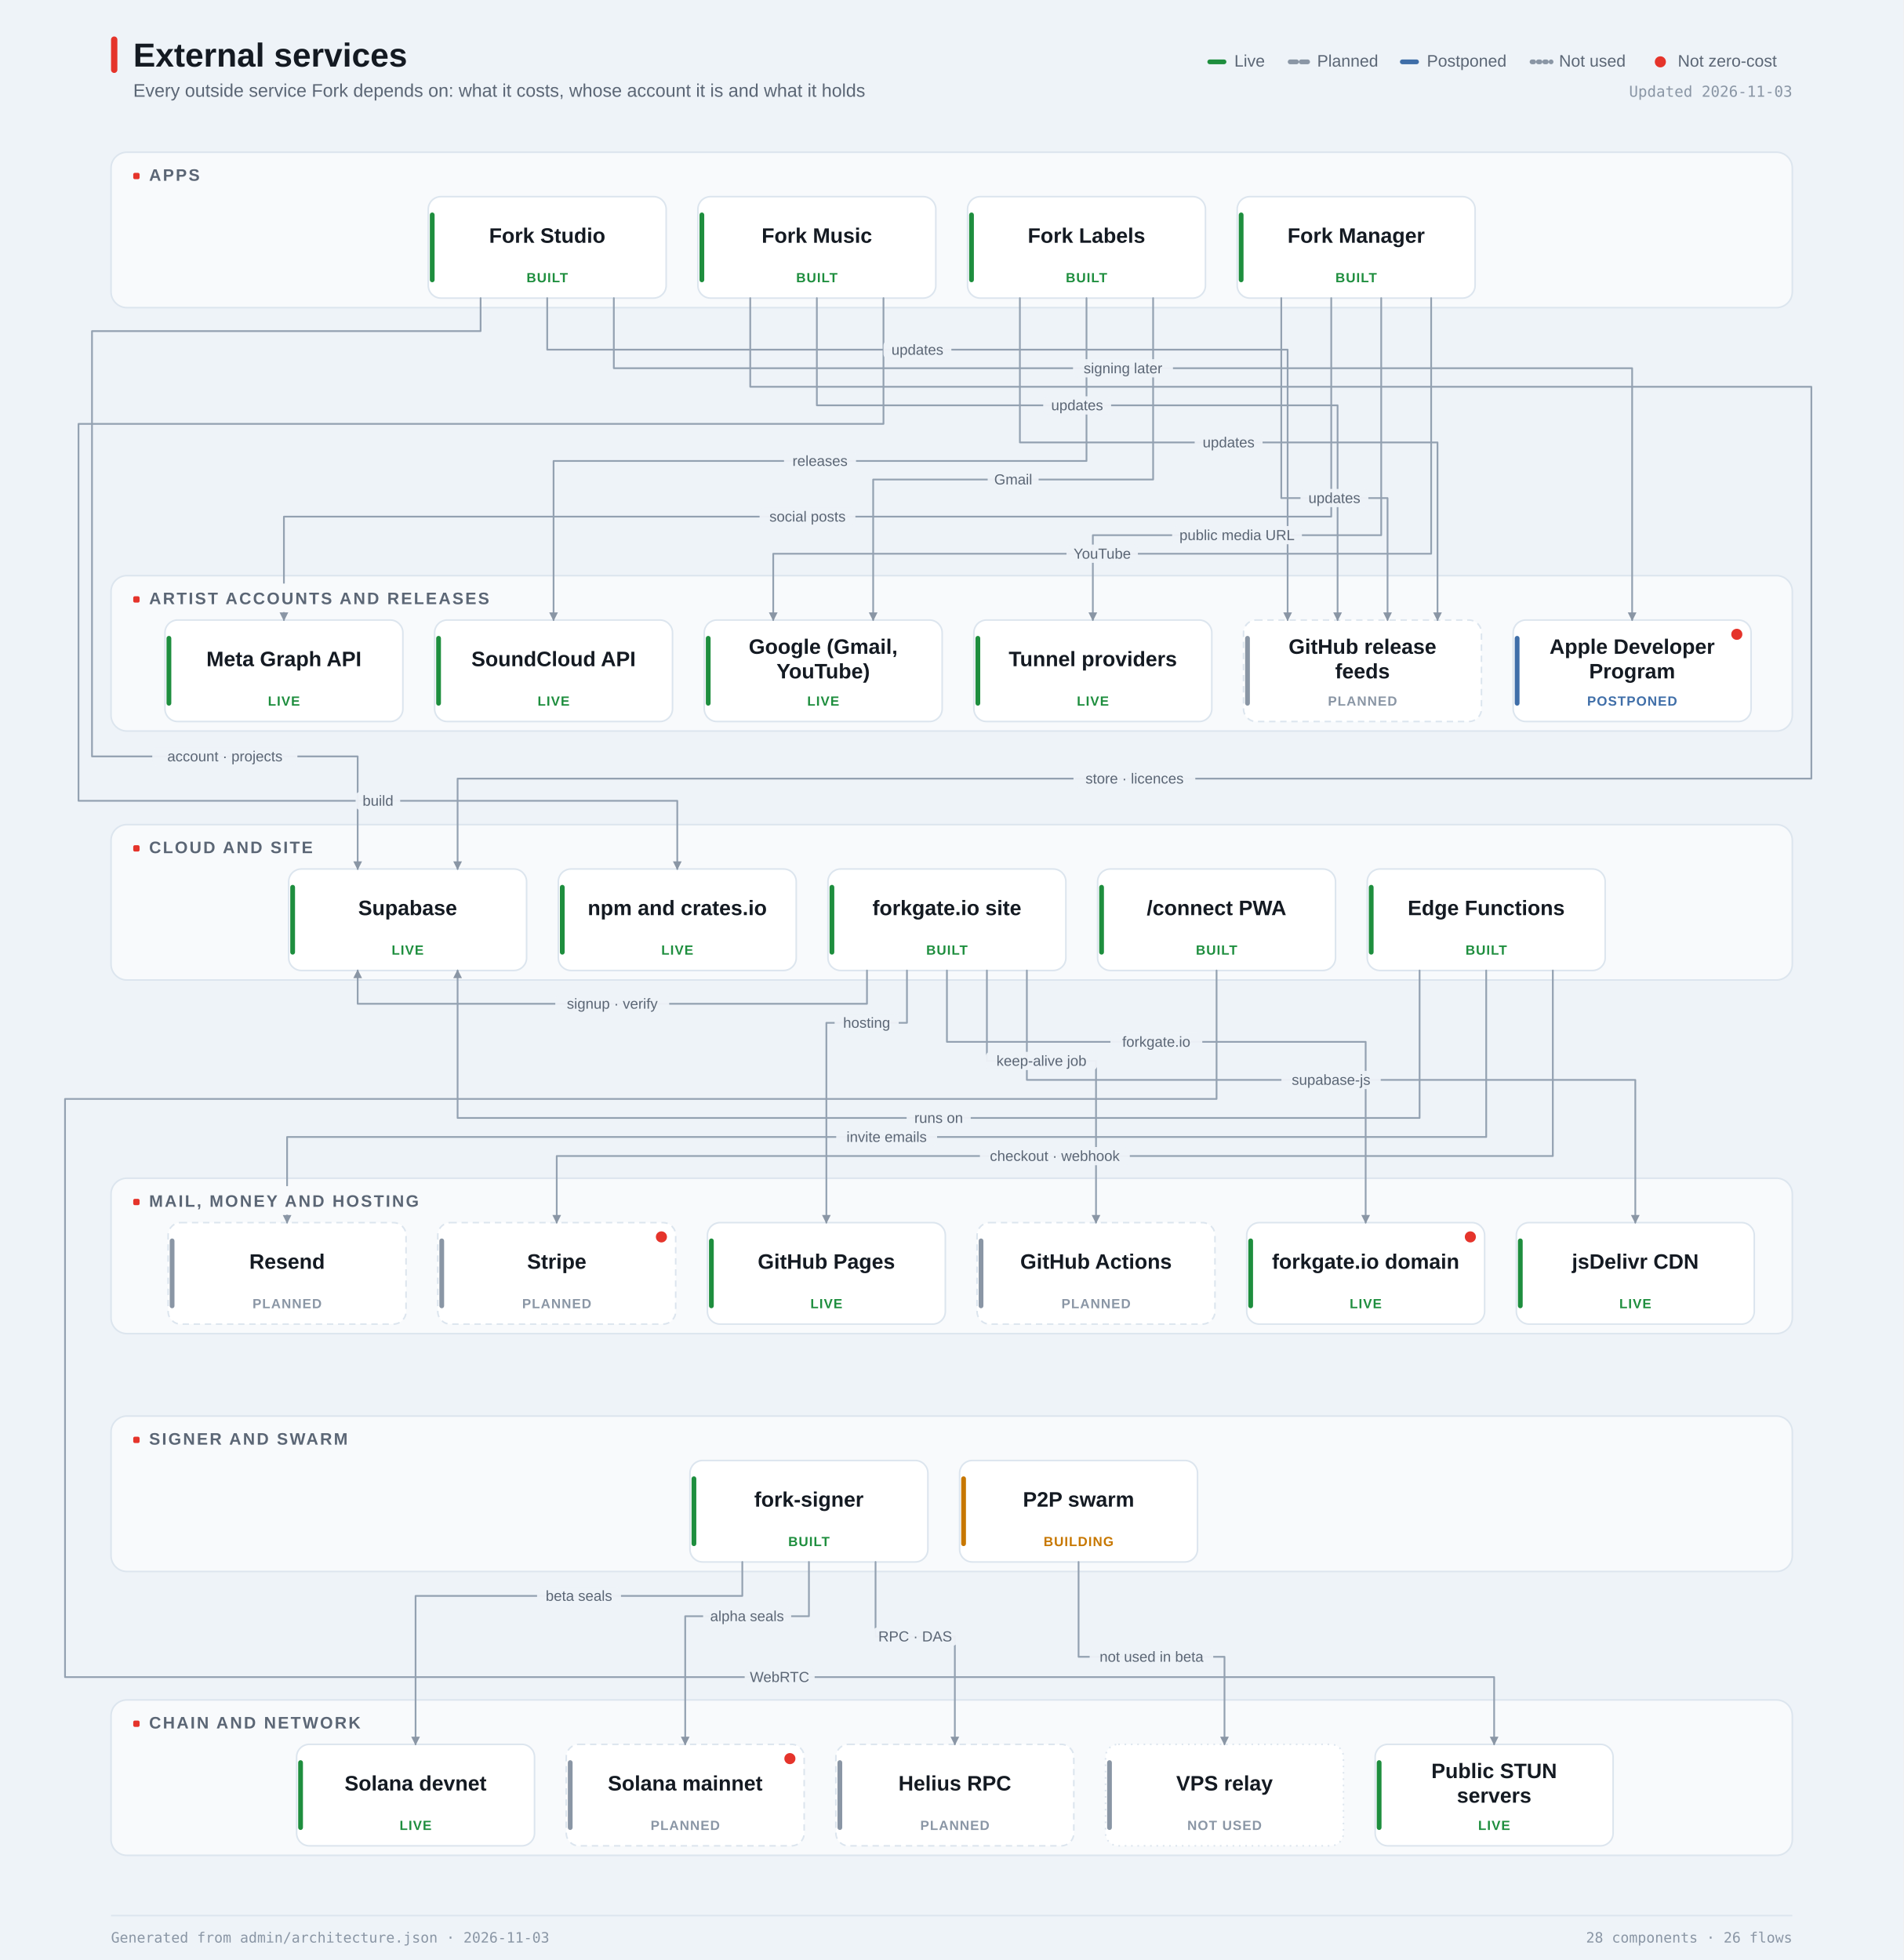
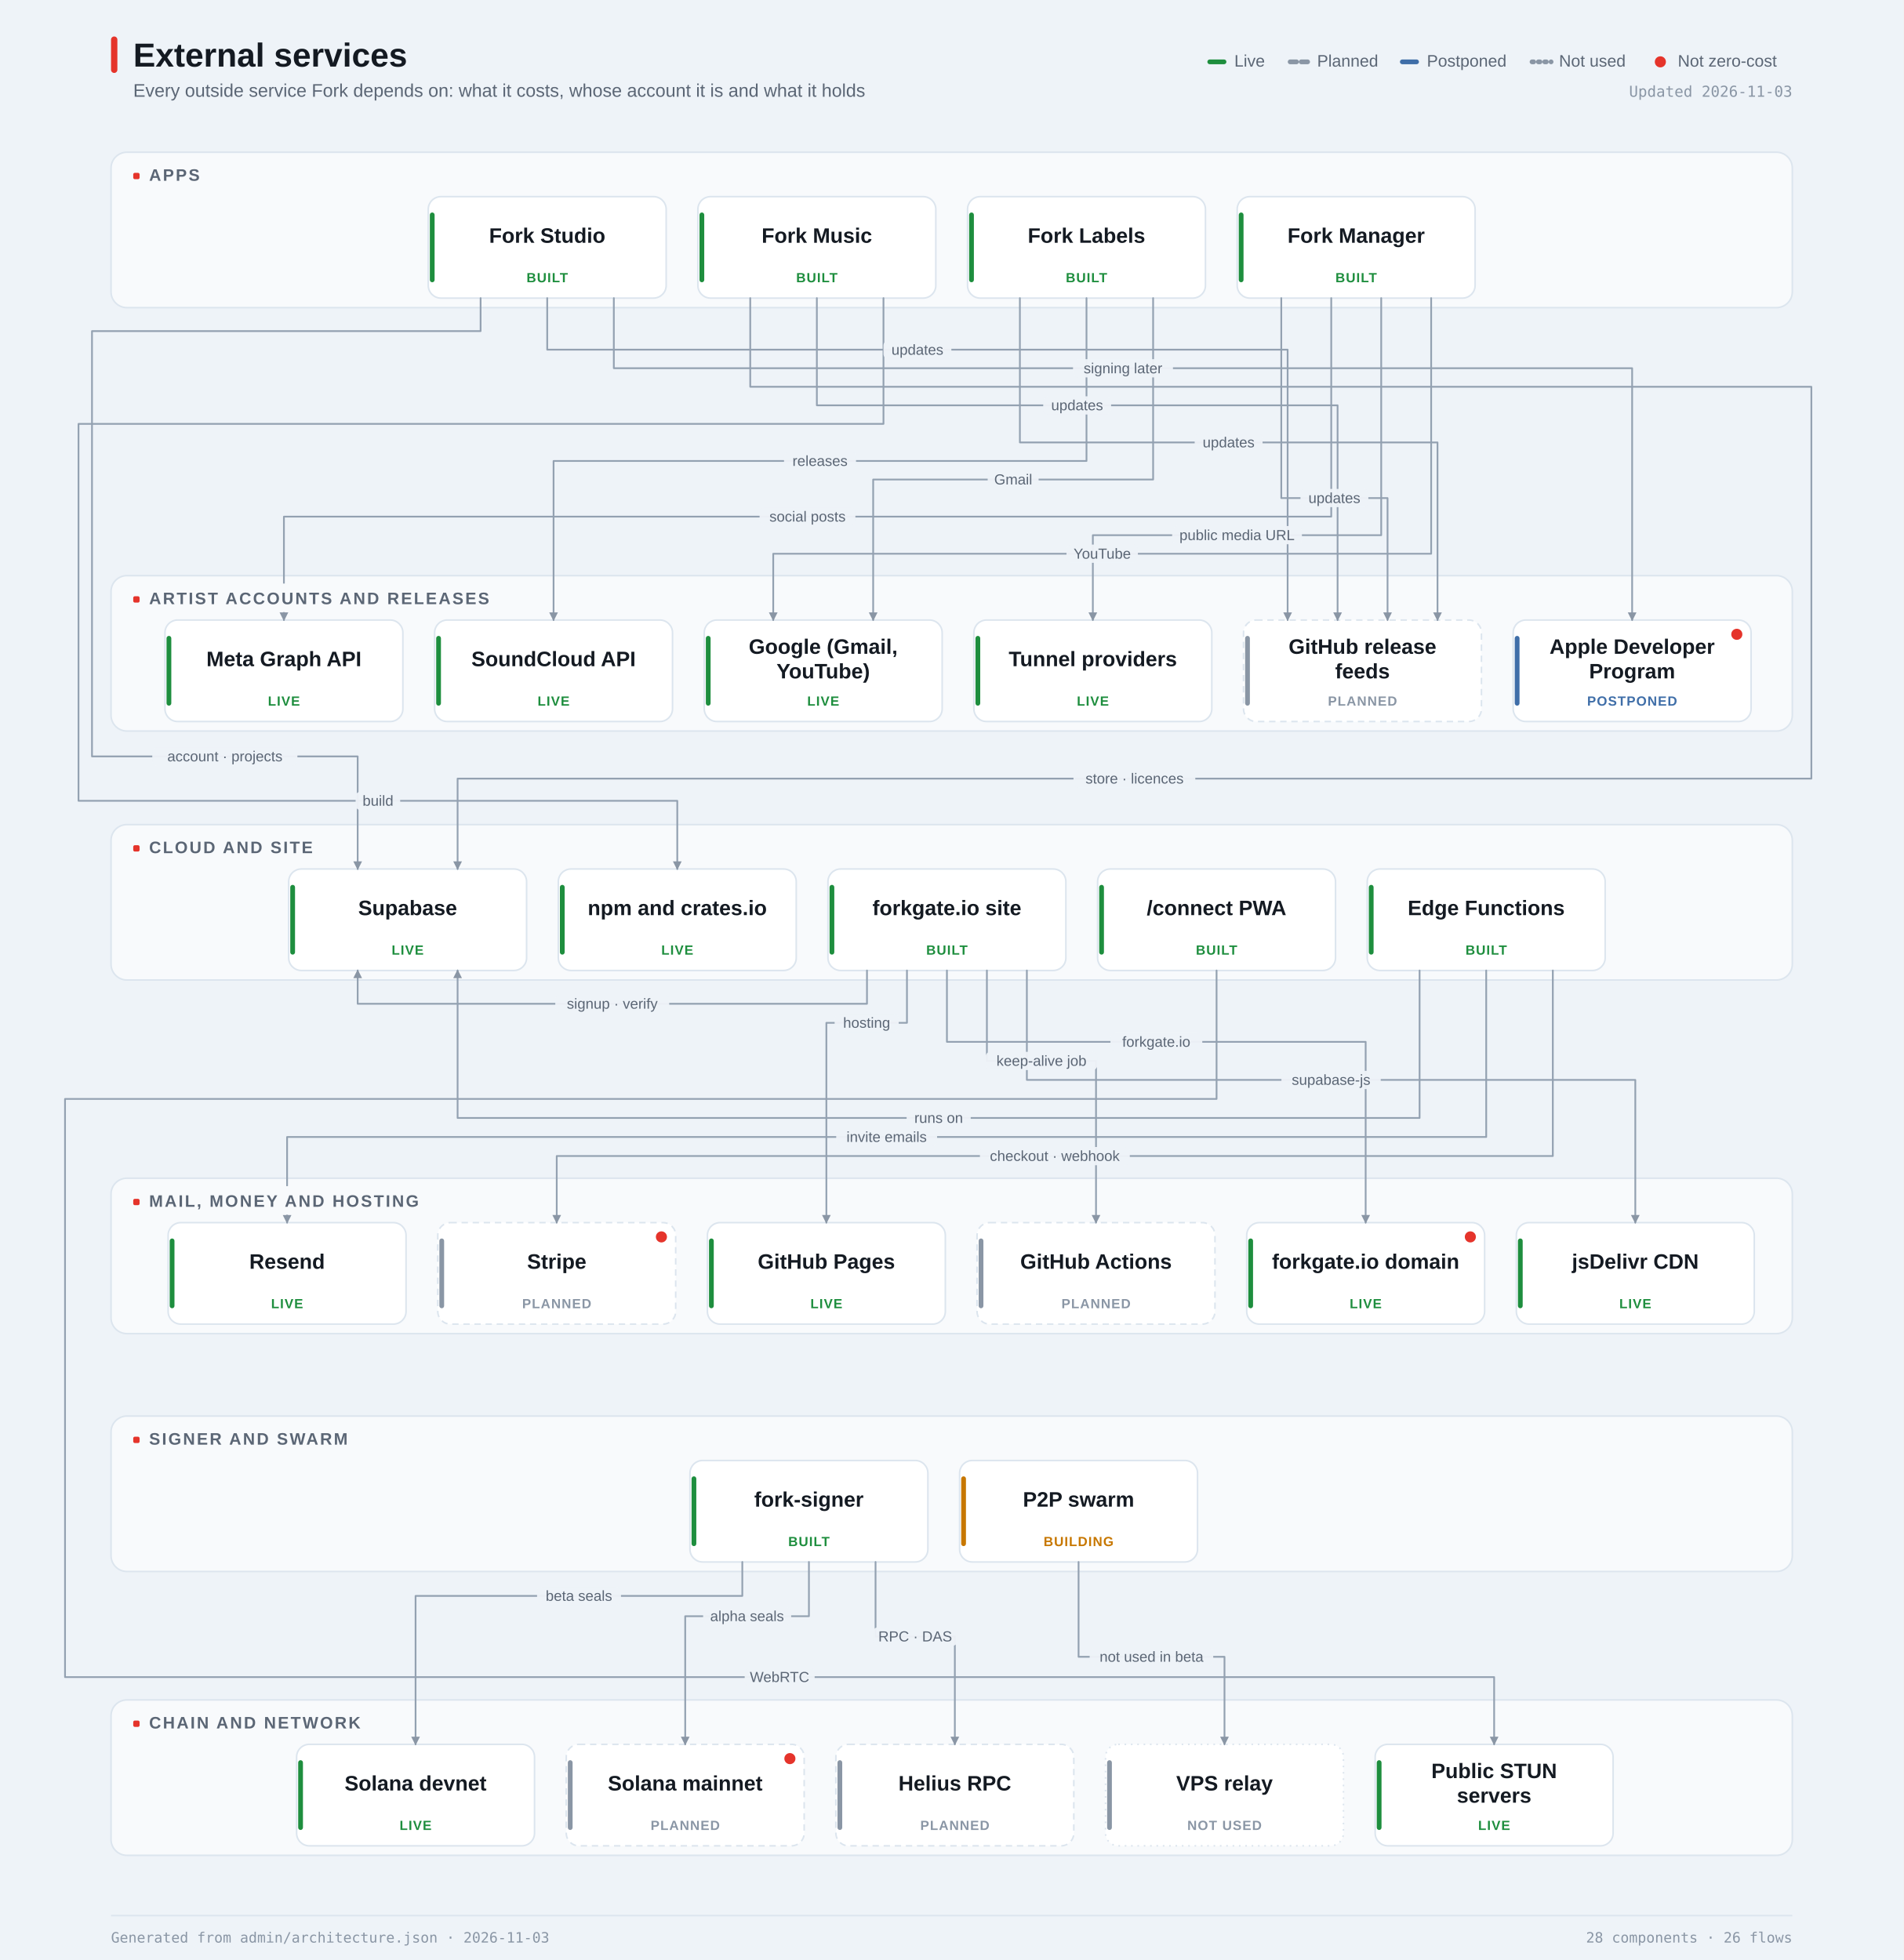
<svg xmlns="http://www.w3.org/2000/svg" width="1200" height="1236" viewBox="0 0 1200 1236" role="img" aria-labelledby="ar-title ar-desc">
  <defs>
    <marker id="ar-arrow" viewBox="0 0 8 8" refX="7" refY="4" markerWidth="5" markerHeight="5" orient="auto-start-reverse">
      <path d="M0 0 L8 4 L0 8 Z" fill="#8A96A5" />
    </marker>
  </defs>
  <rect width="1200" height="1236" fill="#EEF3F8" />
  <rect x="70" y="23" width="4" height="23" rx="2" fill="#E5342B" />
  <text x="84" y="42" font-family="-apple-system,BlinkMacSystemFont,&quot;SF Pro Text&quot;,&quot;Helvetica Neue&quot;,Arial,sans-serif" font-size="21" font-weight="700" fill="#141A22">External services</text>
  <text x="84" y="61" font-family="-apple-system,BlinkMacSystemFont,&quot;SF Pro Text&quot;,&quot;Helvetica Neue&quot;,Arial,sans-serif" font-size="11.5" font-weight="400" fill="#5B6675">Every outside service Fork depends on: what it costs, whose account it is and what it holds</text>
  <rect x="761.2" y="37.5" width="12" height="3" rx="1.5" fill="#1E8E3E" />
  <text x="778.2" y="42" font-family="-apple-system,BlinkMacSystemFont,&quot;SF Pro Text&quot;,&quot;Helvetica Neue&quot;,Arial,sans-serif" font-size="10.5" font-weight="400" fill="#5B6675">Live</text>
  <line x1="813.4" y1="39" x2="825.4" y2="39" stroke="#8A96A5" stroke-width="3" stroke-linecap="round" stroke-dasharray="4 3" />
  <text x="830.4" y="42" font-family="-apple-system,BlinkMacSystemFont,&quot;SF Pro Text&quot;,&quot;Helvetica Neue&quot;,Arial,sans-serif" font-size="10.5" font-weight="400" fill="#5B6675">Planned</text>
  <rect x="882.6" y="37.5" width="12" height="3" rx="1.5" fill="#3F6EA8" />
  <text x="899.6" y="42" font-family="-apple-system,BlinkMacSystemFont,&quot;SF Pro Text&quot;,&quot;Helvetica Neue&quot;,Arial,sans-serif" font-size="10.5" font-weight="400" fill="#5B6675">Postponed</text>
  <line x1="965.9" y1="39" x2="977.9" y2="39" stroke="#8A96A5" stroke-width="3" stroke-linecap="round" stroke-dasharray="1 3" />
  <text x="982.9" y="42" font-family="-apple-system,BlinkMacSystemFont,&quot;SF Pro Text&quot;,&quot;Helvetica Neue&quot;,Arial,sans-serif" font-size="10.5" font-weight="400" fill="#5B6675">Not used</text>
  <circle cx="1046.8" cy="39" r="3.5" fill="#E5342B" />
  <text x="1057.8" y="42" font-family="-apple-system,BlinkMacSystemFont,&quot;SF Pro Text&quot;,&quot;Helvetica Neue&quot;,Arial,sans-serif" font-size="10.5" font-weight="400" fill="#5B6675">Not zero-cost</text>
  <text x="1130" y="61" font-family="ui-monospace,&quot;SF Mono&quot;,SFMono-Regular,Menlo,Consolas,monospace" font-size="9.5" font-weight="400" fill="#8A96A5" text-anchor="end">Updated 2026-11-03</text>
  <rect x="70" y="96" width="1060" height="98" rx="10" fill="#F8FAFC" stroke="#DCE5EE" />
  <g>
    <rect x="270" y="124" width="150" height="64" rx="8" fill="#FFFFFF" stroke="#DCE5EE" />
    <rect x="271" y="134" width="3" height="44" rx="1.5" fill="#1E8E3E" />
    <text x="345" y="153.1" font-family="-apple-system,BlinkMacSystemFont,&quot;SF Pro Text&quot;,&quot;Helvetica Neue&quot;,Arial,sans-serif" font-size="13.2" font-weight="600" fill="#141A22" text-anchor="middle">Fork Studio</text>
    <text x="345" y="178" font-family="-apple-system,BlinkMacSystemFont,&quot;SF Pro Text&quot;,&quot;Helvetica Neue&quot;,Arial,sans-serif" font-size="8.4" font-weight="600" fill="#1E8E3E" text-anchor="middle" letter-spacing="0.5">BUILT</text>
  </g>
  <g>
    <rect x="440" y="124" width="150" height="64" rx="8" fill="#FFFFFF" stroke="#DCE5EE" />
    <rect x="441" y="134" width="3" height="44" rx="1.5" fill="#1E8E3E" />
    <text x="515" y="153.1" font-family="-apple-system,BlinkMacSystemFont,&quot;SF Pro Text&quot;,&quot;Helvetica Neue&quot;,Arial,sans-serif" font-size="13.2" font-weight="600" fill="#141A22" text-anchor="middle">Fork Music</text>
    <text x="515" y="178" font-family="-apple-system,BlinkMacSystemFont,&quot;SF Pro Text&quot;,&quot;Helvetica Neue&quot;,Arial,sans-serif" font-size="8.4" font-weight="600" fill="#1E8E3E" text-anchor="middle" letter-spacing="0.5">BUILT</text>
  </g>
  <g>
    <rect x="610" y="124" width="150" height="64" rx="8" fill="#FFFFFF" stroke="#DCE5EE" />
    <rect x="611" y="134" width="3" height="44" rx="1.5" fill="#1E8E3E" />
    <text x="685" y="153.1" font-family="-apple-system,BlinkMacSystemFont,&quot;SF Pro Text&quot;,&quot;Helvetica Neue&quot;,Arial,sans-serif" font-size="13.2" font-weight="600" fill="#141A22" text-anchor="middle">Fork Labels</text>
    <text x="685" y="178" font-family="-apple-system,BlinkMacSystemFont,&quot;SF Pro Text&quot;,&quot;Helvetica Neue&quot;,Arial,sans-serif" font-size="8.4" font-weight="600" fill="#1E8E3E" text-anchor="middle" letter-spacing="0.5">BUILT</text>
  </g>
  <g>
    <rect x="780" y="124" width="150" height="64" rx="8" fill="#FFFFFF" stroke="#DCE5EE" />
    <rect x="781" y="134" width="3" height="44" rx="1.5" fill="#1E8E3E" />
    <text x="855" y="153.1" font-family="-apple-system,BlinkMacSystemFont,&quot;SF Pro Text&quot;,&quot;Helvetica Neue&quot;,Arial,sans-serif" font-size="13.2" font-weight="600" fill="#141A22" text-anchor="middle">Fork Manager</text>
    <text x="855" y="178" font-family="-apple-system,BlinkMacSystemFont,&quot;SF Pro Text&quot;,&quot;Helvetica Neue&quot;,Arial,sans-serif" font-size="8.4" font-weight="600" fill="#1E8E3E" text-anchor="middle" letter-spacing="0.5">BUILT</text>
  </g>
  <rect x="70" y="363" width="1060" height="98" rx="10" fill="#F8FAFC" stroke="#DCE5EE" />
  <g>
    <rect x="104" y="391" width="150" height="64" rx="8" fill="#FFFFFF" stroke="#DCE5EE" />
    <rect x="105" y="401" width="3" height="44" rx="1.5" fill="#1E8E3E" />
    <text x="179" y="420.1" font-family="-apple-system,BlinkMacSystemFont,&quot;SF Pro Text&quot;,&quot;Helvetica Neue&quot;,Arial,sans-serif" font-size="13.2" font-weight="600" fill="#141A22" text-anchor="middle">Meta Graph API</text>
    <text x="179" y="445" font-family="-apple-system,BlinkMacSystemFont,&quot;SF Pro Text&quot;,&quot;Helvetica Neue&quot;,Arial,sans-serif" font-size="8.4" font-weight="600" fill="#1E8E3E" text-anchor="middle" letter-spacing="0.5">LIVE</text>
  </g>
  <g>
    <rect x="274" y="391" width="150" height="64" rx="8" fill="#FFFFFF" stroke="#DCE5EE" />
    <rect x="275" y="401" width="3" height="44" rx="1.5" fill="#1E8E3E" />
    <text x="349" y="420.1" font-family="-apple-system,BlinkMacSystemFont,&quot;SF Pro Text&quot;,&quot;Helvetica Neue&quot;,Arial,sans-serif" font-size="13.2" font-weight="600" fill="#141A22" text-anchor="middle">SoundCloud API</text>
    <text x="349" y="445" font-family="-apple-system,BlinkMacSystemFont,&quot;SF Pro Text&quot;,&quot;Helvetica Neue&quot;,Arial,sans-serif" font-size="8.4" font-weight="600" fill="#1E8E3E" text-anchor="middle" letter-spacing="0.5">LIVE</text>
  </g>
  <g>
    <rect x="444" y="391" width="150" height="64" rx="8" fill="#FFFFFF" stroke="#DCE5EE" />
    <rect x="445" y="401" width="3" height="44" rx="1.5" fill="#1E8E3E" />
    <text x="519" y="412.3" font-family="-apple-system,BlinkMacSystemFont,&quot;SF Pro Text&quot;,&quot;Helvetica Neue&quot;,Arial,sans-serif" font-size="13.2" font-weight="600" fill="#141A22" text-anchor="middle">Google (Gmail,</text>
    <text x="519" y="427.8" font-family="-apple-system,BlinkMacSystemFont,&quot;SF Pro Text&quot;,&quot;Helvetica Neue&quot;,Arial,sans-serif" font-size="13.2" font-weight="600" fill="#141A22" text-anchor="middle">YouTube)</text>
    <text x="519" y="445" font-family="-apple-system,BlinkMacSystemFont,&quot;SF Pro Text&quot;,&quot;Helvetica Neue&quot;,Arial,sans-serif" font-size="8.4" font-weight="600" fill="#1E8E3E" text-anchor="middle" letter-spacing="0.5">LIVE</text>
  </g>
  <g>
    <rect x="614" y="391" width="150" height="64" rx="8" fill="#FFFFFF" stroke="#DCE5EE" />
    <rect x="615" y="401" width="3" height="44" rx="1.5" fill="#1E8E3E" />
    <text x="689" y="420.1" font-family="-apple-system,BlinkMacSystemFont,&quot;SF Pro Text&quot;,&quot;Helvetica Neue&quot;,Arial,sans-serif" font-size="13.2" font-weight="600" fill="#141A22" text-anchor="middle">Tunnel providers</text>
    <text x="689" y="445" font-family="-apple-system,BlinkMacSystemFont,&quot;SF Pro Text&quot;,&quot;Helvetica Neue&quot;,Arial,sans-serif" font-size="8.4" font-weight="600" fill="#1E8E3E" text-anchor="middle" letter-spacing="0.5">LIVE</text>
  </g>
  <g>
    <rect x="784" y="391" width="150" height="64" rx="8" fill="#FFFFFF" stroke="#DCE5EE" stroke-dasharray="4 3" />
    <rect x="785" y="401" width="3" height="44" rx="1.5" fill="#8A96A5" />
    <text x="859" y="412.3" font-family="-apple-system,BlinkMacSystemFont,&quot;SF Pro Text&quot;,&quot;Helvetica Neue&quot;,Arial,sans-serif" font-size="13.2" font-weight="600" fill="#141A22" text-anchor="middle">GitHub release</text>
    <text x="859" y="427.8" font-family="-apple-system,BlinkMacSystemFont,&quot;SF Pro Text&quot;,&quot;Helvetica Neue&quot;,Arial,sans-serif" font-size="13.2" font-weight="600" fill="#141A22" text-anchor="middle">feeds</text>
    <text x="859" y="445" font-family="-apple-system,BlinkMacSystemFont,&quot;SF Pro Text&quot;,&quot;Helvetica Neue&quot;,Arial,sans-serif" font-size="8.4" font-weight="600" fill="#8A96A5" text-anchor="middle" letter-spacing="0.5">PLANNED</text>
  </g>
  <g>
    <rect x="954" y="391" width="150" height="64" rx="8" fill="#FFFFFF" stroke="#DCE5EE" />
    <circle cx="1095" cy="400" r="3.5" fill="#E5342B" />
    <rect x="955" y="401" width="3" height="44" rx="1.5" fill="#3F6EA8" />
    <text x="1029" y="412.3" font-family="-apple-system,BlinkMacSystemFont,&quot;SF Pro Text&quot;,&quot;Helvetica Neue&quot;,Arial,sans-serif" font-size="13.2" font-weight="600" fill="#141A22" text-anchor="middle">Apple Developer</text>
    <text x="1029" y="427.8" font-family="-apple-system,BlinkMacSystemFont,&quot;SF Pro Text&quot;,&quot;Helvetica Neue&quot;,Arial,sans-serif" font-size="13.2" font-weight="600" fill="#141A22" text-anchor="middle">Program</text>
    <text x="1029" y="445" font-family="-apple-system,BlinkMacSystemFont,&quot;SF Pro Text&quot;,&quot;Helvetica Neue&quot;,Arial,sans-serif" font-size="8.4" font-weight="600" fill="#3F6EA8" text-anchor="middle" letter-spacing="0.5">POSTPONED</text>
  </g>
  <rect x="70" y="520" width="1060" height="98" rx="10" fill="#F8FAFC" stroke="#DCE5EE" />
  <g>
    <rect x="182" y="548" width="150" height="64" rx="8" fill="#FFFFFF" stroke="#DCE5EE" />
    <rect x="183" y="558" width="3" height="44" rx="1.5" fill="#1E8E3E" />
    <text x="257" y="577.1" font-family="-apple-system,BlinkMacSystemFont,&quot;SF Pro Text&quot;,&quot;Helvetica Neue&quot;,Arial,sans-serif" font-size="13.2" font-weight="600" fill="#141A22" text-anchor="middle">Supabase</text>
    <text x="257" y="602" font-family="-apple-system,BlinkMacSystemFont,&quot;SF Pro Text&quot;,&quot;Helvetica Neue&quot;,Arial,sans-serif" font-size="8.4" font-weight="600" fill="#1E8E3E" text-anchor="middle" letter-spacing="0.5">LIVE</text>
  </g>
  <g>
    <rect x="352" y="548" width="150" height="64" rx="8" fill="#FFFFFF" stroke="#DCE5EE" />
    <rect x="353" y="558" width="3" height="44" rx="1.5" fill="#1E8E3E" />
    <text x="427" y="577.1" font-family="-apple-system,BlinkMacSystemFont,&quot;SF Pro Text&quot;,&quot;Helvetica Neue&quot;,Arial,sans-serif" font-size="13.2" font-weight="600" fill="#141A22" text-anchor="middle">npm and crates.io</text>
    <text x="427" y="602" font-family="-apple-system,BlinkMacSystemFont,&quot;SF Pro Text&quot;,&quot;Helvetica Neue&quot;,Arial,sans-serif" font-size="8.4" font-weight="600" fill="#1E8E3E" text-anchor="middle" letter-spacing="0.5">LIVE</text>
  </g>
  <g>
    <rect x="522" y="548" width="150" height="64" rx="8" fill="#FFFFFF" stroke="#DCE5EE" />
    <rect x="523" y="558" width="3" height="44" rx="1.5" fill="#1E8E3E" />
    <text x="597" y="577.1" font-family="-apple-system,BlinkMacSystemFont,&quot;SF Pro Text&quot;,&quot;Helvetica Neue&quot;,Arial,sans-serif" font-size="13.2" font-weight="600" fill="#141A22" text-anchor="middle">forkgate.io site</text>
    <text x="597" y="602" font-family="-apple-system,BlinkMacSystemFont,&quot;SF Pro Text&quot;,&quot;Helvetica Neue&quot;,Arial,sans-serif" font-size="8.4" font-weight="600" fill="#1E8E3E" text-anchor="middle" letter-spacing="0.5">BUILT</text>
  </g>
  <g>
    <rect x="692" y="548" width="150" height="64" rx="8" fill="#FFFFFF" stroke="#DCE5EE" />
    <rect x="693" y="558" width="3" height="44" rx="1.5" fill="#1E8E3E" />
    <text x="767" y="577.1" font-family="-apple-system,BlinkMacSystemFont,&quot;SF Pro Text&quot;,&quot;Helvetica Neue&quot;,Arial,sans-serif" font-size="13.2" font-weight="600" fill="#141A22" text-anchor="middle">/connect PWA</text>
    <text x="767" y="602" font-family="-apple-system,BlinkMacSystemFont,&quot;SF Pro Text&quot;,&quot;Helvetica Neue&quot;,Arial,sans-serif" font-size="8.4" font-weight="600" fill="#1E8E3E" text-anchor="middle" letter-spacing="0.5">BUILT</text>
  </g>
  <g>
    <rect x="862" y="548" width="150" height="64" rx="8" fill="#FFFFFF" stroke="#DCE5EE" />
    <rect x="863" y="558" width="3" height="44" rx="1.5" fill="#1E8E3E" />
    <text x="937" y="577.1" font-family="-apple-system,BlinkMacSystemFont,&quot;SF Pro Text&quot;,&quot;Helvetica Neue&quot;,Arial,sans-serif" font-size="13.2" font-weight="600" fill="#141A22" text-anchor="middle">Edge Functions</text>
    <text x="937" y="602" font-family="-apple-system,BlinkMacSystemFont,&quot;SF Pro Text&quot;,&quot;Helvetica Neue&quot;,Arial,sans-serif" font-size="8.4" font-weight="600" fill="#1E8E3E" text-anchor="middle" letter-spacing="0.5">BUILT</text>
  </g>
  <rect x="70" y="743" width="1060" height="98" rx="10" fill="#F8FAFC" stroke="#DCE5EE" />
  <g>
-     <rect x="106" y="771" width="150" height="64" rx="8" fill="#FFFFFF" stroke="#DCE5EE" stroke-dasharray="4 3" />
-     <rect x="107" y="781" width="3" height="44" rx="1.5" fill="#8A96A5" />
+     <rect x="106" y="771" width="150" height="64" rx="8" fill="#FFFFFF" stroke="#DCE5EE" />
+     <rect x="107" y="781" width="3" height="44" rx="1.5" fill="#1E8E3E" />
    <text x="181" y="800.1" font-family="-apple-system,BlinkMacSystemFont,&quot;SF Pro Text&quot;,&quot;Helvetica Neue&quot;,Arial,sans-serif" font-size="13.2" font-weight="600" fill="#141A22" text-anchor="middle">Resend</text>
-     <text x="181" y="825" font-family="-apple-system,BlinkMacSystemFont,&quot;SF Pro Text&quot;,&quot;Helvetica Neue&quot;,Arial,sans-serif" font-size="8.4" font-weight="600" fill="#8A96A5" text-anchor="middle" letter-spacing="0.5">PLANNED</text>
+     <text x="181" y="825" font-family="-apple-system,BlinkMacSystemFont,&quot;SF Pro Text&quot;,&quot;Helvetica Neue&quot;,Arial,sans-serif" font-size="8.4" font-weight="600" fill="#1E8E3E" text-anchor="middle" letter-spacing="0.5">LIVE</text>
  </g>
  <g>
    <rect x="276" y="771" width="150" height="64" rx="8" fill="#FFFFFF" stroke="#DCE5EE" stroke-dasharray="4 3" />
    <circle cx="417" cy="780" r="3.5" fill="#E5342B" />
    <rect x="277" y="781" width="3" height="44" rx="1.5" fill="#8A96A5" />
    <text x="351" y="800.1" font-family="-apple-system,BlinkMacSystemFont,&quot;SF Pro Text&quot;,&quot;Helvetica Neue&quot;,Arial,sans-serif" font-size="13.2" font-weight="600" fill="#141A22" text-anchor="middle">Stripe</text>
    <text x="351" y="825" font-family="-apple-system,BlinkMacSystemFont,&quot;SF Pro Text&quot;,&quot;Helvetica Neue&quot;,Arial,sans-serif" font-size="8.4" font-weight="600" fill="#8A96A5" text-anchor="middle" letter-spacing="0.5">PLANNED</text>
  </g>
  <g>
    <rect x="446" y="771" width="150" height="64" rx="8" fill="#FFFFFF" stroke="#DCE5EE" />
    <rect x="447" y="781" width="3" height="44" rx="1.5" fill="#1E8E3E" />
    <text x="521" y="800.1" font-family="-apple-system,BlinkMacSystemFont,&quot;SF Pro Text&quot;,&quot;Helvetica Neue&quot;,Arial,sans-serif" font-size="13.2" font-weight="600" fill="#141A22" text-anchor="middle">GitHub Pages</text>
    <text x="521" y="825" font-family="-apple-system,BlinkMacSystemFont,&quot;SF Pro Text&quot;,&quot;Helvetica Neue&quot;,Arial,sans-serif" font-size="8.4" font-weight="600" fill="#1E8E3E" text-anchor="middle" letter-spacing="0.5">LIVE</text>
  </g>
  <g>
    <rect x="616" y="771" width="150" height="64" rx="8" fill="#FFFFFF" stroke="#DCE5EE" stroke-dasharray="4 3" />
    <rect x="617" y="781" width="3" height="44" rx="1.5" fill="#8A96A5" />
    <text x="691" y="800.1" font-family="-apple-system,BlinkMacSystemFont,&quot;SF Pro Text&quot;,&quot;Helvetica Neue&quot;,Arial,sans-serif" font-size="13.2" font-weight="600" fill="#141A22" text-anchor="middle">GitHub Actions</text>
    <text x="691" y="825" font-family="-apple-system,BlinkMacSystemFont,&quot;SF Pro Text&quot;,&quot;Helvetica Neue&quot;,Arial,sans-serif" font-size="8.4" font-weight="600" fill="#8A96A5" text-anchor="middle" letter-spacing="0.5">PLANNED</text>
  </g>
  <g>
    <rect x="786" y="771" width="150" height="64" rx="8" fill="#FFFFFF" stroke="#DCE5EE" />
    <circle cx="927" cy="780" r="3.5" fill="#E5342B" />
    <rect x="787" y="781" width="3" height="44" rx="1.5" fill="#1E8E3E" />
    <text x="861" y="800.1" font-family="-apple-system,BlinkMacSystemFont,&quot;SF Pro Text&quot;,&quot;Helvetica Neue&quot;,Arial,sans-serif" font-size="13.2" font-weight="600" fill="#141A22" text-anchor="middle">forkgate.io domain</text>
    <text x="861" y="825" font-family="-apple-system,BlinkMacSystemFont,&quot;SF Pro Text&quot;,&quot;Helvetica Neue&quot;,Arial,sans-serif" font-size="8.4" font-weight="600" fill="#1E8E3E" text-anchor="middle" letter-spacing="0.5">LIVE</text>
  </g>
  <g>
    <rect x="956" y="771" width="150" height="64" rx="8" fill="#FFFFFF" stroke="#DCE5EE" />
    <rect x="957" y="781" width="3" height="44" rx="1.5" fill="#1E8E3E" />
    <text x="1031" y="800.1" font-family="-apple-system,BlinkMacSystemFont,&quot;SF Pro Text&quot;,&quot;Helvetica Neue&quot;,Arial,sans-serif" font-size="13.2" font-weight="600" fill="#141A22" text-anchor="middle">jsDelivr CDN</text>
    <text x="1031" y="825" font-family="-apple-system,BlinkMacSystemFont,&quot;SF Pro Text&quot;,&quot;Helvetica Neue&quot;,Arial,sans-serif" font-size="8.4" font-weight="600" fill="#1E8E3E" text-anchor="middle" letter-spacing="0.5">LIVE</text>
  </g>
  <rect x="70" y="893" width="1060" height="98" rx="10" fill="#F8FAFC" stroke="#DCE5EE" />
  <g>
    <rect x="435" y="921" width="150" height="64" rx="8" fill="#FFFFFF" stroke="#DCE5EE" />
    <rect x="436" y="931" width="3" height="44" rx="1.5" fill="#1E8E3E" />
    <text x="510" y="950.1" font-family="-apple-system,BlinkMacSystemFont,&quot;SF Pro Text&quot;,&quot;Helvetica Neue&quot;,Arial,sans-serif" font-size="13.2" font-weight="600" fill="#141A22" text-anchor="middle">fork-signer</text>
    <text x="510" y="975" font-family="-apple-system,BlinkMacSystemFont,&quot;SF Pro Text&quot;,&quot;Helvetica Neue&quot;,Arial,sans-serif" font-size="8.4" font-weight="600" fill="#1E8E3E" text-anchor="middle" letter-spacing="0.5">BUILT</text>
  </g>
  <g>
    <rect x="605" y="921" width="150" height="64" rx="8" fill="#FFFFFF" stroke="#DCE5EE" />
    <rect x="606" y="931" width="3" height="44" rx="1.5" fill="#C77700" />
    <text x="680" y="950.1" font-family="-apple-system,BlinkMacSystemFont,&quot;SF Pro Text&quot;,&quot;Helvetica Neue&quot;,Arial,sans-serif" font-size="13.2" font-weight="600" fill="#141A22" text-anchor="middle">P2P swarm</text>
    <text x="680" y="975" font-family="-apple-system,BlinkMacSystemFont,&quot;SF Pro Text&quot;,&quot;Helvetica Neue&quot;,Arial,sans-serif" font-size="8.4" font-weight="600" fill="#C77700" text-anchor="middle" letter-spacing="0.5">BUILDING</text>
  </g>
  <rect x="70" y="1072" width="1060" height="98" rx="10" fill="#F8FAFC" stroke="#DCE5EE" />
  <g>
    <rect x="187" y="1100" width="150" height="64" rx="8" fill="#FFFFFF" stroke="#DCE5EE" />
    <rect x="188" y="1110" width="3" height="44" rx="1.5" fill="#1E8E3E" />
    <text x="262" y="1129.1" font-family="-apple-system,BlinkMacSystemFont,&quot;SF Pro Text&quot;,&quot;Helvetica Neue&quot;,Arial,sans-serif" font-size="13.2" font-weight="600" fill="#141A22" text-anchor="middle">Solana devnet</text>
    <text x="262" y="1154" font-family="-apple-system,BlinkMacSystemFont,&quot;SF Pro Text&quot;,&quot;Helvetica Neue&quot;,Arial,sans-serif" font-size="8.4" font-weight="600" fill="#1E8E3E" text-anchor="middle" letter-spacing="0.5">LIVE</text>
  </g>
  <g>
    <rect x="357" y="1100" width="150" height="64" rx="8" fill="#FFFFFF" stroke="#DCE5EE" stroke-dasharray="4 3" />
    <circle cx="498" cy="1109" r="3.5" fill="#E5342B" />
    <rect x="358" y="1110" width="3" height="44" rx="1.5" fill="#8A96A5" />
    <text x="432" y="1129.1" font-family="-apple-system,BlinkMacSystemFont,&quot;SF Pro Text&quot;,&quot;Helvetica Neue&quot;,Arial,sans-serif" font-size="13.2" font-weight="600" fill="#141A22" text-anchor="middle">Solana mainnet</text>
    <text x="432" y="1154" font-family="-apple-system,BlinkMacSystemFont,&quot;SF Pro Text&quot;,&quot;Helvetica Neue&quot;,Arial,sans-serif" font-size="8.4" font-weight="600" fill="#8A96A5" text-anchor="middle" letter-spacing="0.5">PLANNED</text>
  </g>
  <g>
    <rect x="527" y="1100" width="150" height="64" rx="8" fill="#FFFFFF" stroke="#DCE5EE" stroke-dasharray="4 3" />
    <rect x="528" y="1110" width="3" height="44" rx="1.5" fill="#8A96A5" />
    <text x="602" y="1129.1" font-family="-apple-system,BlinkMacSystemFont,&quot;SF Pro Text&quot;,&quot;Helvetica Neue&quot;,Arial,sans-serif" font-size="13.2" font-weight="600" fill="#141A22" text-anchor="middle">Helius RPC</text>
    <text x="602" y="1154" font-family="-apple-system,BlinkMacSystemFont,&quot;SF Pro Text&quot;,&quot;Helvetica Neue&quot;,Arial,sans-serif" font-size="8.4" font-weight="600" fill="#8A96A5" text-anchor="middle" letter-spacing="0.5">PLANNED</text>
  </g>
  <g>
    <rect x="697" y="1100" width="150" height="64" rx="8" fill="#FFFFFF" stroke="#DCE5EE" stroke-dasharray="1 3" />
    <rect x="698" y="1110" width="3" height="44" rx="1.5" fill="#8A96A5" />
    <text x="772" y="1129.1" font-family="-apple-system,BlinkMacSystemFont,&quot;SF Pro Text&quot;,&quot;Helvetica Neue&quot;,Arial,sans-serif" font-size="13.2" font-weight="600" fill="#141A22" text-anchor="middle">VPS relay</text>
    <text x="772" y="1154" font-family="-apple-system,BlinkMacSystemFont,&quot;SF Pro Text&quot;,&quot;Helvetica Neue&quot;,Arial,sans-serif" font-size="8.4" font-weight="600" fill="#8A96A5" text-anchor="middle" letter-spacing="0.5">NOT USED</text>
  </g>
  <g>
    <rect x="867" y="1100" width="150" height="64" rx="8" fill="#FFFFFF" stroke="#DCE5EE" />
    <rect x="868" y="1110" width="3" height="44" rx="1.5" fill="#1E8E3E" />
    <text x="942" y="1121.3" font-family="-apple-system,BlinkMacSystemFont,&quot;SF Pro Text&quot;,&quot;Helvetica Neue&quot;,Arial,sans-serif" font-size="13.2" font-weight="600" fill="#141A22" text-anchor="middle">Public STUN</text>
    <text x="942" y="1136.8" font-family="-apple-system,BlinkMacSystemFont,&quot;SF Pro Text&quot;,&quot;Helvetica Neue&quot;,Arial,sans-serif" font-size="13.2" font-weight="600" fill="#141A22" text-anchor="middle">servers</text>
    <text x="942" y="1154" font-family="-apple-system,BlinkMacSystemFont,&quot;SF Pro Text&quot;,&quot;Helvetica Neue&quot;,Arial,sans-serif" font-size="8.4" font-weight="600" fill="#1E8E3E" text-anchor="middle" letter-spacing="0.5">LIVE</text>
  </g>
  <path d="M303 188 L303 208.8 L58 208.8 L58 477 L225.5 477 L225.5 548" fill="none" stroke="#93A1B1" stroke-width="1.1" stroke-linejoin="round" stroke-linecap="round" marker-end="url(#ar-arrow)" />
  <path d="M473 188 L473 243.9 L1142 243.9 L1142 491 L288.5 491 L288.5 548" fill="none" stroke="#93A1B1" stroke-width="1.1" stroke-linejoin="round" stroke-linecap="round" marker-end="url(#ar-arrow)" />
  <path d="M546.6 612 L546.6 633 L225.5 633 L225.5 612" fill="none" stroke="#93A1B1" stroke-width="1.1" stroke-linejoin="round" stroke-linecap="round" marker-end="url(#ar-arrow)" />
  <path d="M895 612 L895 705 L288.5 705 L288.5 612" fill="none" stroke="#93A1B1" stroke-width="1.1" stroke-linejoin="round" stroke-linecap="round" marker-end="url(#ar-arrow)" />
  <path d="M937 612 L937 717 L181 717 L181 771" fill="none" stroke="#93A1B1" stroke-width="1.1" stroke-linejoin="round" stroke-linecap="round" marker-end="url(#ar-arrow)" />
  <path d="M979 612 L979 729 L351 729 L351 771" fill="none" stroke="#93A1B1" stroke-width="1.1" stroke-linejoin="round" stroke-linecap="round" marker-end="url(#ar-arrow)" />
  <path d="M468 985 L468 1006.4 L262 1006.4 L262 1100" fill="none" stroke="#93A1B1" stroke-width="1.1" stroke-linejoin="round" stroke-linecap="round" marker-end="url(#ar-arrow)" />
  <path d="M510 985 L510 1019.2 L432 1019.2 L432 1100" fill="none" stroke="#93A1B1" stroke-width="1.1" stroke-linejoin="round" stroke-linecap="round" marker-end="url(#ar-arrow)" />
  <path d="M552 985 L552 1032 L602 1032 L602 1100" fill="none" stroke="#93A1B1" stroke-width="1.1" stroke-linejoin="round" stroke-linecap="round" marker-end="url(#ar-arrow)" />
  <path d="M571.8 612 L571.8 645 L521 645 L521 771" fill="none" stroke="#93A1B1" stroke-width="1.1" stroke-linejoin="round" stroke-linecap="round" marker-end="url(#ar-arrow)" />
  <path d="M597 612 L597 657 L861 657 L861 771" fill="none" stroke="#93A1B1" stroke-width="1.1" stroke-linejoin="round" stroke-linecap="round" marker-end="url(#ar-arrow)" />
  <path d="M622.2 612 L622.2 669 L691 669 L691 771" fill="none" stroke="#93A1B1" stroke-width="1.1" stroke-linejoin="round" stroke-linecap="round" marker-end="url(#ar-arrow)" />
  <path d="M647.4 612 L647.4 681 L1031 681 L1031 771" fill="none" stroke="#93A1B1" stroke-width="1.1" stroke-linejoin="round" stroke-linecap="round" marker-end="url(#ar-arrow)" />
  <path d="M345 188 L345 220.5 L811.8 220.5 L811.8 391" fill="none" stroke="#93A1B1" stroke-width="1.1" stroke-linejoin="round" stroke-linecap="round" marker-end="url(#ar-arrow)" />
  <path d="M515 188 L515 255.6 L843.3 255.6 L843.3 391" fill="none" stroke="#93A1B1" stroke-width="1.1" stroke-linejoin="round" stroke-linecap="round" marker-end="url(#ar-arrow)" />
  <path d="M387 188 L387 232.2 L1029 232.2 L1029 391" fill="none" stroke="#93A1B1" stroke-width="1.1" stroke-linejoin="round" stroke-linecap="round" marker-end="url(#ar-arrow)" />
  <path d="M807.8 188 L807.8 314.1 L874.8 314.1 L874.8 391" fill="none" stroke="#93A1B1" stroke-width="1.1" stroke-linejoin="round" stroke-linecap="round" marker-end="url(#ar-arrow)" />
  <path d="M643 188 L643 279 L906.3 279 L906.3 391" fill="none" stroke="#93A1B1" stroke-width="1.1" stroke-linejoin="round" stroke-linecap="round" marker-end="url(#ar-arrow)" />
  <path d="M680 985 L680 1044.8 L772 1044.8 L772 1100" fill="none" stroke="#93A1B1" stroke-width="1.1" stroke-linejoin="round" stroke-linecap="round" marker-end="url(#ar-arrow)" />
  <path d="M767 612 L767 693 L41 693 L41 1057.6 L942 1057.6 L942 1100" fill="none" stroke="#93A1B1" stroke-width="1.1" stroke-linejoin="round" stroke-linecap="round" marker-end="url(#ar-arrow)" />
  <path d="M839.3 188 L839.3 325.8 L179 325.8 L179 391" fill="none" stroke="#93A1B1" stroke-width="1.1" stroke-linejoin="round" stroke-linecap="round" marker-end="url(#ar-arrow)" />
  <path d="M870.8 188 L870.8 337.5 L689 337.5 L689 391" fill="none" stroke="#93A1B1" stroke-width="1.1" stroke-linejoin="round" stroke-linecap="round" marker-end="url(#ar-arrow)" />
  <path d="M902.3 188 L902.3 349.2 L487.5 349.2 L487.5 391" fill="none" stroke="#93A1B1" stroke-width="1.1" stroke-linejoin="round" stroke-linecap="round" marker-end="url(#ar-arrow)" />
  <path d="M685 188 L685 290.7 L349 290.7 L349 391" fill="none" stroke="#93A1B1" stroke-width="1.1" stroke-linejoin="round" stroke-linecap="round" marker-end="url(#ar-arrow)" />
  <path d="M727 188 L727 302.4 L550.5 302.4 L550.5 391" fill="none" stroke="#93A1B1" stroke-width="1.1" stroke-linejoin="round" stroke-linecap="round" marker-end="url(#ar-arrow)" />
  <path d="M557 188 L557 267.3 L49.5 267.3 L49.5 505 L427 505 L427 548" fill="none" stroke="#93A1B1" stroke-width="1.1" stroke-linejoin="round" stroke-linecap="round" marker-end="url(#ar-arrow)" />
  <rect x="96" y="471.3" width="91.5" height="11.5" rx="3" fill="#EEF3F8" opacity="0.96" />
  <text x="141.8" y="480.1" font-family="-apple-system,BlinkMacSystemFont,&quot;SF Pro Text&quot;,&quot;Helvetica Neue&quot;,Arial,sans-serif" font-size="9.2" font-weight="400" fill="#5B6675" text-anchor="middle">account · projects</text>
  <rect x="676.8" y="485.3" width="76.8" height="11.5" rx="3" fill="#EEF3F8" opacity="0.96" />
  <text x="715.3" y="494.1" font-family="-apple-system,BlinkMacSystemFont,&quot;SF Pro Text&quot;,&quot;Helvetica Neue&quot;,Arial,sans-serif" font-size="9.2" font-weight="400" fill="#5B6675" text-anchor="middle">store · licences</text>
  <rect x="350.1" y="627.3" width="71.8" height="11.5" rx="3" fill="#EEF3F8" opacity="0.96" />
  <text x="386" y="636.1" font-family="-apple-system,BlinkMacSystemFont,&quot;SF Pro Text&quot;,&quot;Helvetica Neue&quot;,Arial,sans-serif" font-size="9.2" font-weight="400" fill="#5B6675" text-anchor="middle">signup · verify</text>
  <rect x="571.6" y="699.3" width="40.4" height="11.5" rx="3" fill="#EEF3F8" opacity="0.96" />
  <text x="591.8" y="708.1" font-family="-apple-system,BlinkMacSystemFont,&quot;SF Pro Text&quot;,&quot;Helvetica Neue&quot;,Arial,sans-serif" font-size="9.2" font-weight="400" fill="#5B6675" text-anchor="middle">runs on</text>
  <rect x="527.2" y="711.3" width="63.6" height="11.5" rx="3" fill="#EEF3F8" opacity="0.96" />
  <text x="559" y="720.1" font-family="-apple-system,BlinkMacSystemFont,&quot;SF Pro Text&quot;,&quot;Helvetica Neue&quot;,Arial,sans-serif" font-size="9.2" font-weight="400" fill="#5B6675" text-anchor="middle">invite emails</text>
  <rect x="617.8" y="723.3" width="94.5" height="11.5" rx="3" fill="#EEF3F8" opacity="0.96" />
  <text x="665" y="732.1" font-family="-apple-system,BlinkMacSystemFont,&quot;SF Pro Text&quot;,&quot;Helvetica Neue&quot;,Arial,sans-serif" font-size="9.2" font-weight="400" fill="#5B6675" text-anchor="middle">checkout · webhook</text>
  <rect x="338.6" y="1000.7" width="52.9" height="11.5" rx="3" fill="#EEF3F8" opacity="0.96" />
  <text x="365" y="1009.5" font-family="-apple-system,BlinkMacSystemFont,&quot;SF Pro Text&quot;,&quot;Helvetica Neue&quot;,Arial,sans-serif" font-size="9.2" font-weight="400" fill="#5B6675" text-anchor="middle">beta seals</text>
  <rect x="443.3" y="1013.5" width="55.5" height="11.5" rx="3" fill="#EEF3F8" opacity="0.96" />
  <text x="471" y="1022.3" font-family="-apple-system,BlinkMacSystemFont,&quot;SF Pro Text&quot;,&quot;Helvetica Neue&quot;,Arial,sans-serif" font-size="9.2" font-weight="400" fill="#5B6675" text-anchor="middle">alpha seals</text>
  <rect x="550.3" y="1026.3" width="53.4" height="11.5" rx="3" fill="#EEF3F8" opacity="0.96" />
  <text x="577" y="1035.1" font-family="-apple-system,BlinkMacSystemFont,&quot;SF Pro Text&quot;,&quot;Helvetica Neue&quot;,Arial,sans-serif" font-size="9.2" font-weight="400" fill="#5B6675" text-anchor="middle">RPC · DAS</text>
  <rect x="526.2" y="639.3" width="40.4" height="11.5" rx="3" fill="#EEF3F8" opacity="0.96" />
  <text x="546.4" y="648.1" font-family="-apple-system,BlinkMacSystemFont,&quot;SF Pro Text&quot;,&quot;Helvetica Neue&quot;,Arial,sans-serif" font-size="9.2" font-weight="400" fill="#5B6675" text-anchor="middle">hosting</text>
  <rect x="700.1" y="651.3" width="57.9" height="11.5" rx="3" fill="#EEF3F8" opacity="0.96" />
  <text x="729" y="660.1" font-family="-apple-system,BlinkMacSystemFont,&quot;SF Pro Text&quot;,&quot;Helvetica Neue&quot;,Arial,sans-serif" font-size="9.2" font-weight="400" fill="#5B6675" text-anchor="middle">forkgate.io</text>
  <rect x="621.4" y="663.3" width="70.4" height="11.5" rx="3" fill="#EEF3F8" opacity="0.96" />
  <text x="656.6" y="672.1" font-family="-apple-system,BlinkMacSystemFont,&quot;SF Pro Text&quot;,&quot;Helvetica Neue&quot;,Arial,sans-serif" font-size="9.2" font-weight="400" fill="#5B6675" text-anchor="middle">keep-alive job</text>
  <rect x="807.9" y="675.3" width="62.6" height="11.5" rx="3" fill="#EEF3F8" opacity="0.96" />
  <text x="839.2" y="684.1" font-family="-apple-system,BlinkMacSystemFont,&quot;SF Pro Text&quot;,&quot;Helvetica Neue&quot;,Arial,sans-serif" font-size="9.2" font-weight="400" fill="#5B6675" text-anchor="middle">supabase-js</text>
  <rect x="557" y="214.8" width="42.8" height="11.5" rx="3" fill="#EEF3F8" opacity="0.96" />
  <text x="578.4" y="223.7" font-family="-apple-system,BlinkMacSystemFont,&quot;SF Pro Text&quot;,&quot;Helvetica Neue&quot;,Arial,sans-serif" font-size="9.2" font-weight="400" fill="#5B6675" text-anchor="middle">updates</text>
  <rect x="657.7" y="249.9" width="42.8" height="11.5" rx="3" fill="#EEF3F8" opacity="0.96" />
  <text x="679.1" y="258.7" font-family="-apple-system,BlinkMacSystemFont,&quot;SF Pro Text&quot;,&quot;Helvetica Neue&quot;,Arial,sans-serif" font-size="9.2" font-weight="400" fill="#5B6675" text-anchor="middle">updates</text>
  <rect x="676.5" y="226.5" width="63" height="11.5" rx="3" fill="#EEF3F8" opacity="0.96" />
  <text x="708" y="235.4" font-family="-apple-system,BlinkMacSystemFont,&quot;SF Pro Text&quot;,&quot;Helvetica Neue&quot;,Arial,sans-serif" font-size="9.2" font-weight="400" fill="#5B6675" text-anchor="middle">signing later</text>
  <rect x="819.9" y="308.3" width="42.8" height="11.5" rx="3" fill="#EEF3F8" opacity="0.96" />
  <text x="841.3" y="317.2" font-family="-apple-system,BlinkMacSystemFont,&quot;SF Pro Text&quot;,&quot;Helvetica Neue&quot;,Arial,sans-serif" font-size="9.2" font-weight="400" fill="#5B6675" text-anchor="middle">updates</text>
  <rect x="753.2" y="273.3" width="42.8" height="11.5" rx="3" fill="#EEF3F8" opacity="0.96" />
  <text x="774.6" y="282.1" font-family="-apple-system,BlinkMacSystemFont,&quot;SF Pro Text&quot;,&quot;Helvetica Neue&quot;,Arial,sans-serif" font-size="9.2" font-weight="400" fill="#5B6675" text-anchor="middle">updates</text>
  <rect x="687" y="1039.1" width="77.9" height="11.5" rx="3" fill="#EEF3F8" opacity="0.96" />
  <text x="726" y="1047.9" font-family="-apple-system,BlinkMacSystemFont,&quot;SF Pro Text&quot;,&quot;Helvetica Neue&quot;,Arial,sans-serif" font-size="9.2" font-weight="400" fill="#5B6675" text-anchor="middle">not used in beta</text>
  <rect x="469.5" y="1051.9" width="44.1" height="11.5" rx="3" fill="#EEF3F8" opacity="0.96" />
  <text x="491.5" y="1060.7" font-family="-apple-system,BlinkMacSystemFont,&quot;SF Pro Text&quot;,&quot;Helvetica Neue&quot;,Arial,sans-serif" font-size="9.2" font-weight="400" fill="#5B6675" text-anchor="middle">WebRTC</text>
  <rect x="478.9" y="320" width="60.4" height="11.5" rx="3" fill="#EEF3F8" opacity="0.96" />
  <text x="509.1" y="328.9" font-family="-apple-system,BlinkMacSystemFont,&quot;SF Pro Text&quot;,&quot;Helvetica Neue&quot;,Arial,sans-serif" font-size="9.2" font-weight="400" fill="#5B6675" text-anchor="middle">social posts</text>
  <rect x="739" y="331.7" width="81.8" height="11.5" rx="3" fill="#EEF3F8" opacity="0.96" />
  <text x="779.9" y="340.6" font-family="-apple-system,BlinkMacSystemFont,&quot;SF Pro Text&quot;,&quot;Helvetica Neue&quot;,Arial,sans-serif" font-size="9.2" font-weight="400" fill="#5B6675" text-anchor="middle">public media URL</text>
  <rect x="672.4" y="343.4" width="45" height="11.5" rx="3" fill="#EEF3F8" opacity="0.96" />
  <text x="694.9" y="352.3" font-family="-apple-system,BlinkMacSystemFont,&quot;SF Pro Text&quot;,&quot;Helvetica Neue&quot;,Arial,sans-serif" font-size="9.2" font-weight="400" fill="#5B6675" text-anchor="middle">YouTube</text>
  <rect x="494.3" y="284.9" width="45.4" height="11.5" rx="3" fill="#EEF3F8" opacity="0.96" />
  <text x="517" y="293.8" font-family="-apple-system,BlinkMacSystemFont,&quot;SF Pro Text&quot;,&quot;Helvetica Neue&quot;,Arial,sans-serif" font-size="9.2" font-weight="400" fill="#5B6675" text-anchor="middle">releases</text>
  <rect x="622.7" y="296.6" width="32.1" height="11.5" rx="3" fill="#EEF3F8" opacity="0.96" />
  <text x="638.8" y="305.5" font-family="-apple-system,BlinkMacSystemFont,&quot;SF Pro Text&quot;,&quot;Helvetica Neue&quot;,Arial,sans-serif" font-size="9.2" font-weight="400" fill="#5B6675" text-anchor="middle">Gmail</text>
  <rect x="224.2" y="499.3" width="28.1" height="11.5" rx="3" fill="#EEF3F8" opacity="0.96" />
  <text x="238.3" y="508.1" font-family="-apple-system,BlinkMacSystemFont,&quot;SF Pro Text&quot;,&quot;Helvetica Neue&quot;,Arial,sans-serif" font-size="9.2" font-weight="400" fill="#5B6675" text-anchor="middle">build</text>
  <rect x="79" y="101" width="53" height="18" rx="4" fill="#F8FAFC" />
  <rect x="84" y="109" width="4" height="4" rx="1" fill="#E5342B" />
  <text x="94" y="114" font-family="-apple-system,BlinkMacSystemFont,&quot;SF Pro Text&quot;,&quot;Helvetica Neue&quot;,Arial,sans-serif" font-size="10.5" font-weight="600" fill="#5B6675" letter-spacing="1.1">APPS</text>
  <rect x="79" y="368" width="229.8" height="18" rx="4" fill="#F8FAFC" />
  <rect x="84" y="376" width="4" height="4" rx="1" fill="#E5342B" />
  <text x="94" y="381" font-family="-apple-system,BlinkMacSystemFont,&quot;SF Pro Text&quot;,&quot;Helvetica Neue&quot;,Arial,sans-serif" font-size="10.5" font-weight="600" fill="#5B6675" letter-spacing="1.1">ARTIST ACCOUNTS AND RELEASES</text>
  <rect x="79" y="525" width="121.4" height="18" rx="4" fill="#F8FAFC" />
  <rect x="84" y="533" width="4" height="4" rx="1" fill="#E5342B" />
  <text x="94" y="538" font-family="-apple-system,BlinkMacSystemFont,&quot;SF Pro Text&quot;,&quot;Helvetica Neue&quot;,Arial,sans-serif" font-size="10.5" font-weight="600" fill="#5B6675" letter-spacing="1.1">CLOUD AND SITE</text>
  <rect x="79" y="748" width="185.9" height="18" rx="4" fill="#F8FAFC" />
  <rect x="84" y="756" width="4" height="4" rx="1" fill="#E5342B" />
  <text x="94" y="761" font-family="-apple-system,BlinkMacSystemFont,&quot;SF Pro Text&quot;,&quot;Helvetica Neue&quot;,Arial,sans-serif" font-size="10.5" font-weight="600" fill="#5B6675" letter-spacing="1.1">MAIL, MONEY AND HOSTING</text>
  <rect x="79" y="898" width="141.6" height="18" rx="4" fill="#F8FAFC" />
  <rect x="84" y="906" width="4" height="4" rx="1" fill="#E5342B" />
  <text x="94" y="911" font-family="-apple-system,BlinkMacSystemFont,&quot;SF Pro Text&quot;,&quot;Helvetica Neue&quot;,Arial,sans-serif" font-size="10.5" font-weight="600" fill="#5B6675" letter-spacing="1.1">SIGNER AND SWARM</text>
  <rect x="79" y="1077" width="147.5" height="18" rx="4" fill="#F8FAFC" />
  <rect x="84" y="1085" width="4" height="4" rx="1" fill="#E5342B" />
  <text x="94" y="1090" font-family="-apple-system,BlinkMacSystemFont,&quot;SF Pro Text&quot;,&quot;Helvetica Neue&quot;,Arial,sans-serif" font-size="10.5" font-weight="600" fill="#5B6675" letter-spacing="1.1">CHAIN AND NETWORK</text>
  <line x1="70" y1="1208" x2="1130" y2="1208" stroke="#DCE5EE" />
  <text x="70" y="1225" font-family="ui-monospace,&quot;SF Mono&quot;,SFMono-Regular,Menlo,Consolas,monospace" font-size="9" font-weight="400" fill="#8A96A5">Generated from admin/architecture.json · 2026-11-03</text>
  <text x="1130" y="1225" font-family="ui-monospace,&quot;SF Mono&quot;,SFMono-Regular,Menlo,Consolas,monospace" font-size="9" font-weight="400" fill="#8A96A5" text-anchor="end">28 components · 26 flows</text>
</svg>
